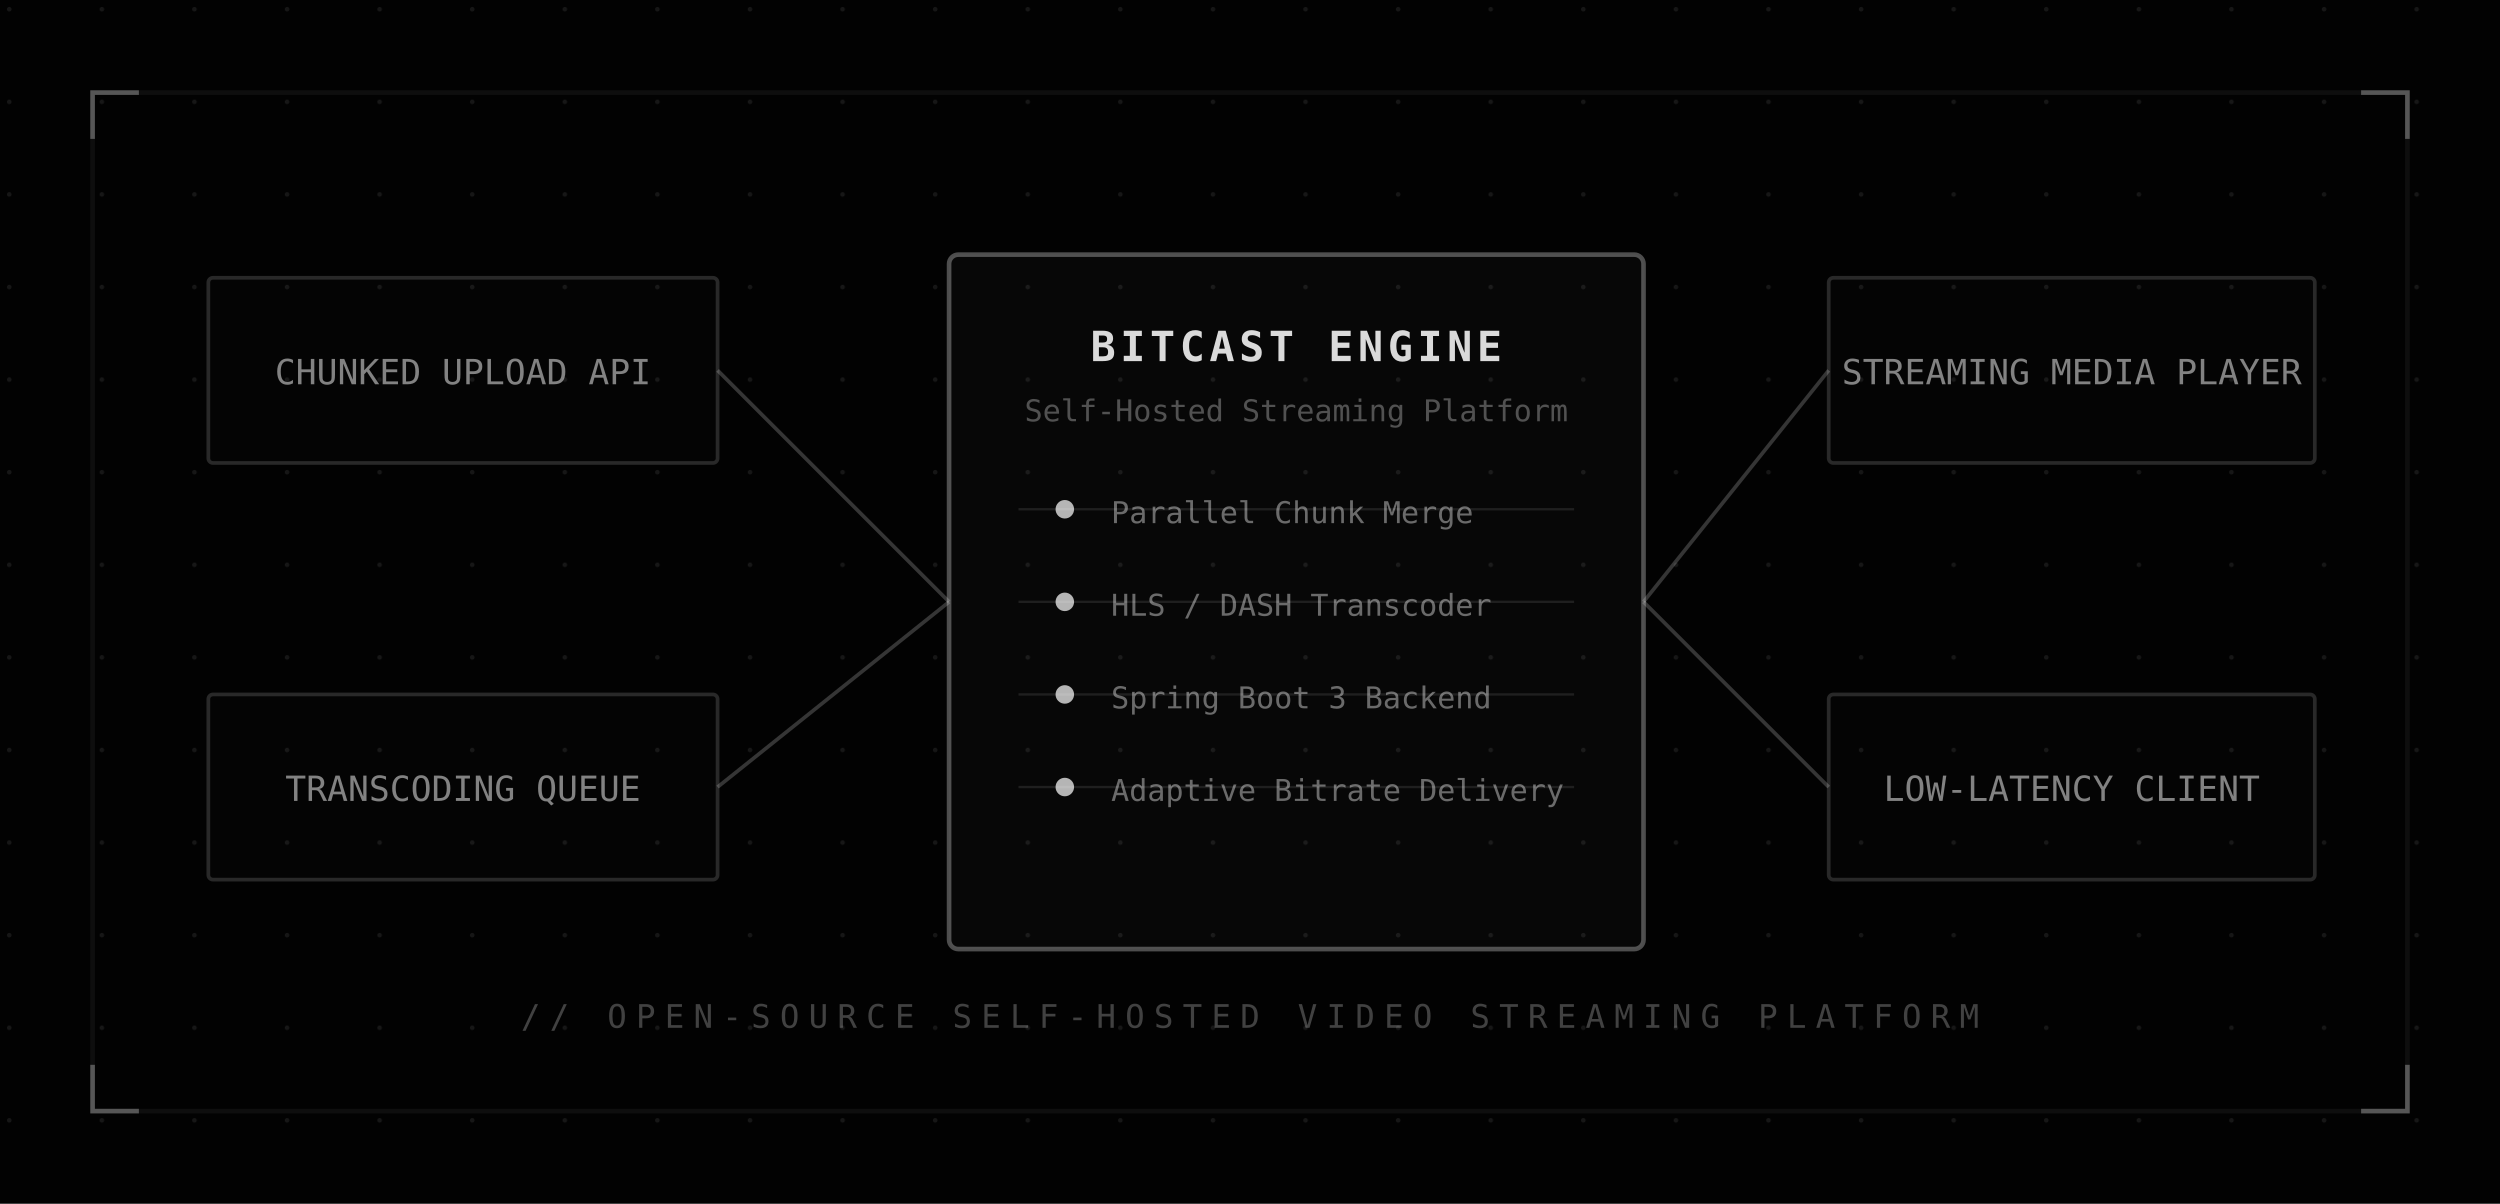
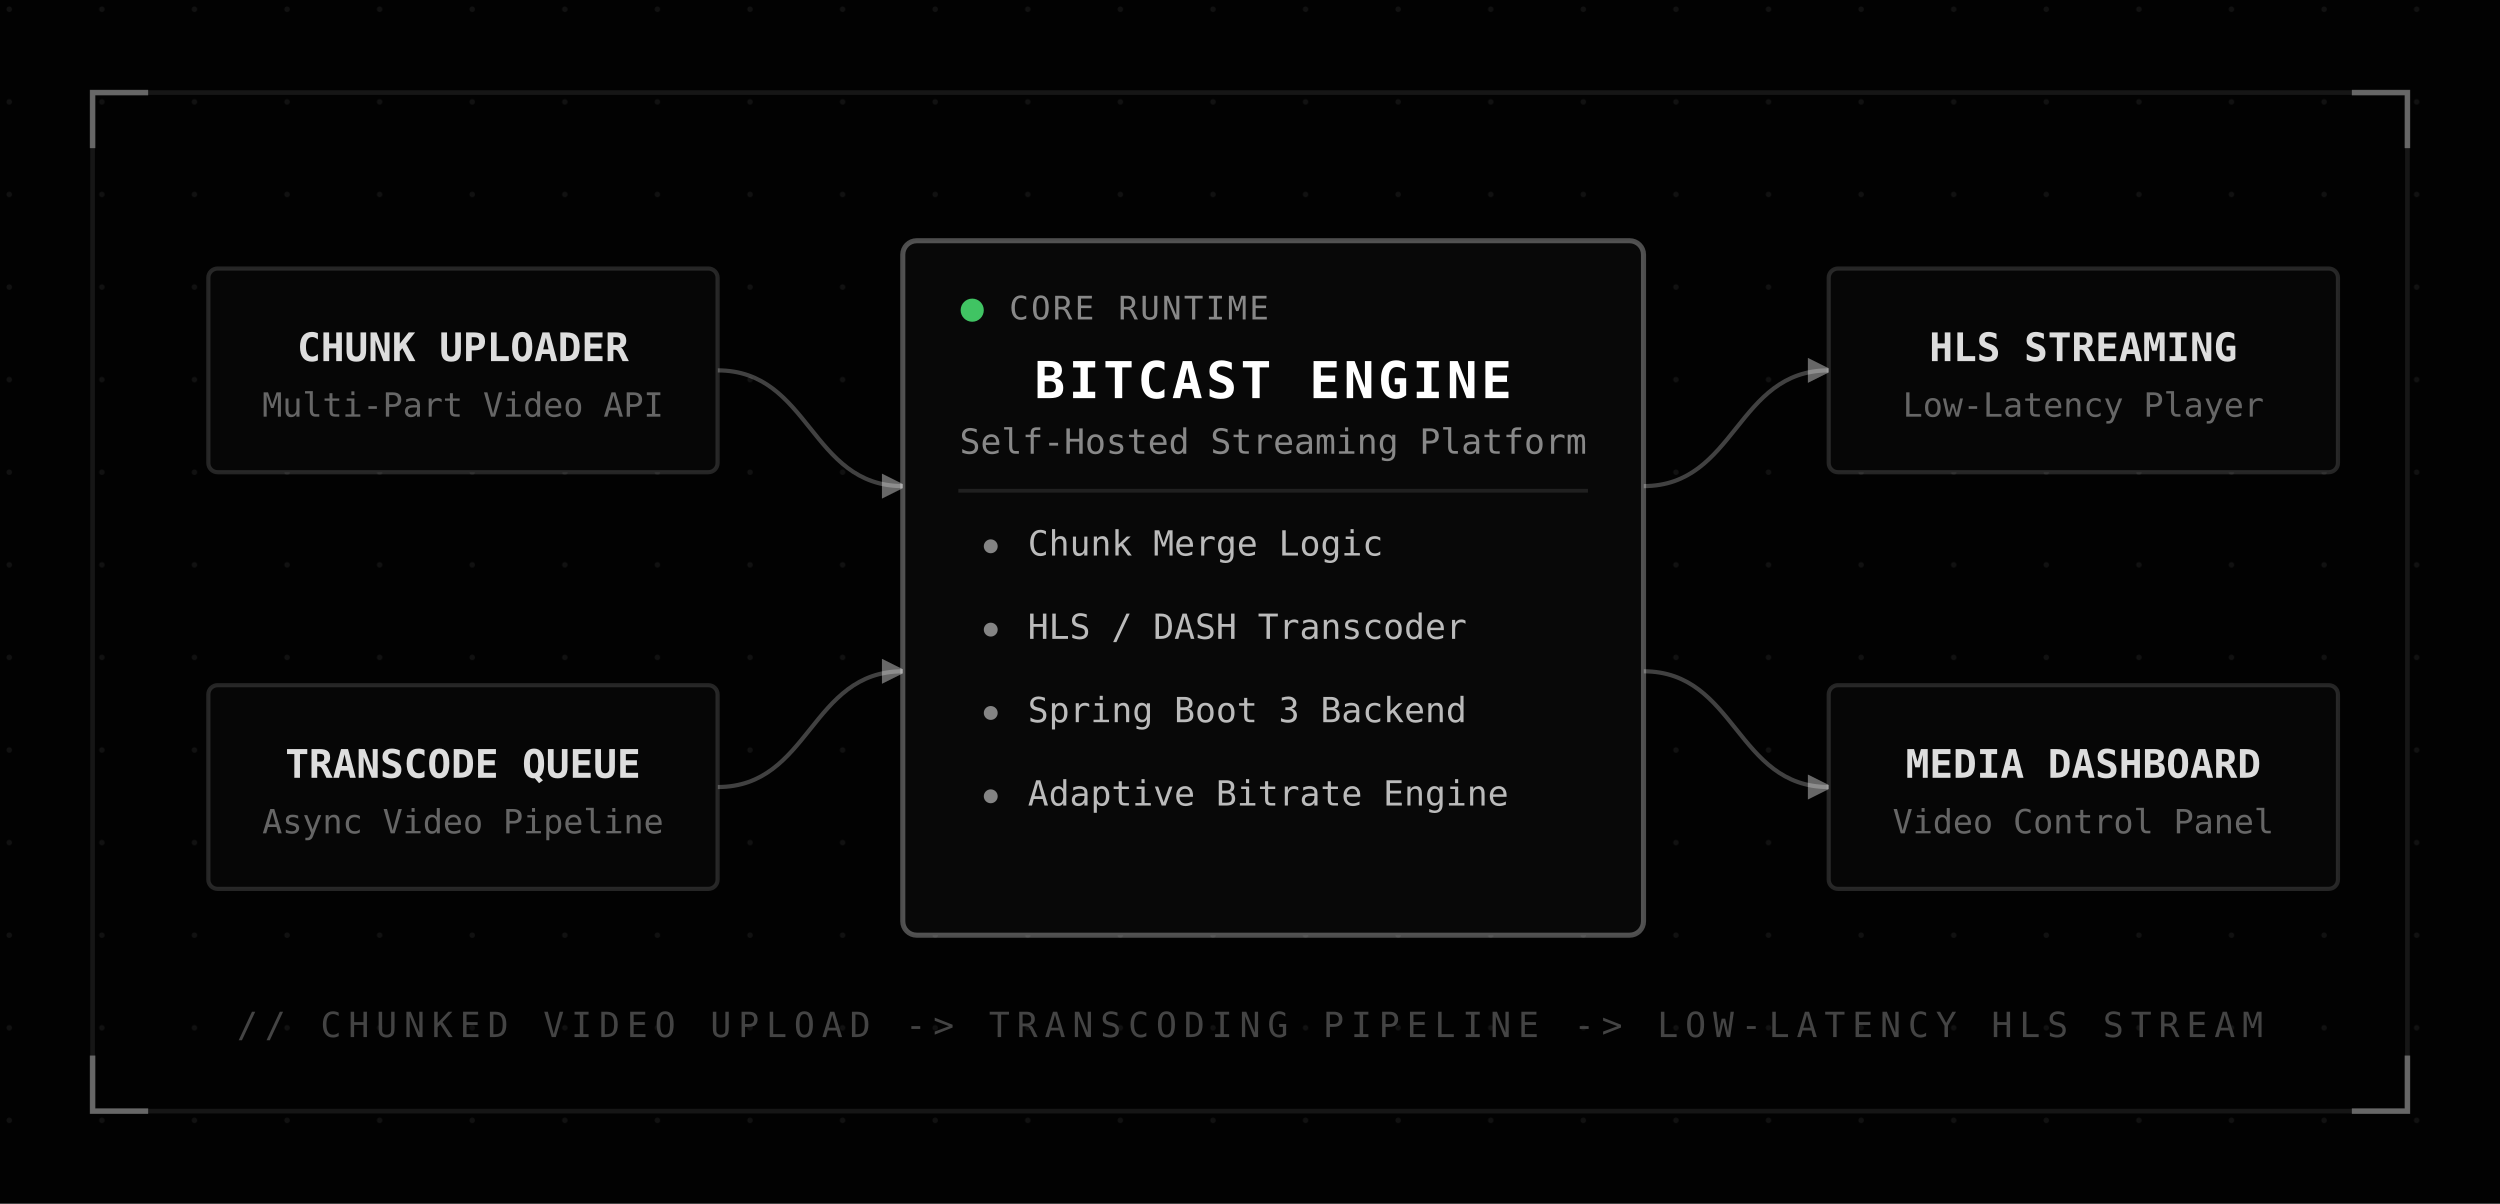
- <svg viewBox="0 0 540 260" class="w-full h-full" preserveAspectRatio="xMidYMid slice">
+ <svg xmlns="http://www.w3.org/2000/svg" viewBox="0 0 540 260" class="w-full h-full" preserveAspectRatio="xMidYMid slice">
  <defs>
    <pattern id="grid-dots-bitcast" width="20" height="20" patternUnits="userSpaceOnUse">
-       <circle cx="2" cy="2" r="0.5" fill="rgba(255,255,255,0.08)" />
+       <circle cx="2" cy="2" r="0.6" fill="rgba(255,255,255,0.06)" />
    </pattern>
+     <marker id="arrow-bitcast" viewBox="0 0 6 6" refX="5" refY="3" markerWidth="6" markerHeight="6" orient="auto-start-reverse">
+       <path d="M 0 0 L 6 3 L 0 6 z" fill="rgba(255,255,255,0.4)" />
+     </marker>
  </defs>
-   <rect width="540" height="260" fill="#020202" />
-   <rect width="540" height="260" fill="url(#grid-dots-bitcast)" />
-   <rect x="20" y="20" width="500" height="220" fill="none" stroke="rgba(255,255,255,0.05)" stroke-width="1" />
-   <path d="M 20 30 L 20 20 L 30 20" fill="none" stroke="rgba(255,255,255,0.3)" stroke-width="1" />
-   <path d="M 520 30 L 520 20 L 510 20" fill="none" stroke="rgba(255,255,255,0.3)" stroke-width="1" />
-   <path d="M 20 230 L 20 240 L 30 240" fill="none" stroke="rgba(255,255,255,0.3)" stroke-width="1" />
-   <path d="M 520 230 L 520 240 L 510 240" fill="none" stroke="rgba(255,255,255,0.3)" stroke-width="1" />
-   <g>
-     <rect x="45" y="60" width="110" height="40" rx="1" fill="rgba(255,255,255,0.01)" stroke="rgba(255,255,255,0.15)" stroke-width="0.8" />
-     <text x="100" y="83" text-anchor="middle" fill="rgba(255,255,255,0.5)" font-size="7.5" font-family="JetBrains Mono, monospace">CHUNKED UPLOAD API</text>
+   <g class="layer-background">
+     <rect width="540" height="260" fill="#020202" />
+     <rect width="540" height="260" fill="url(#grid-dots-bitcast)" />
  </g>
-   <g>
-     <rect x="45" y="150" width="110" height="40" rx="1" fill="rgba(255,255,255,0.01)" stroke="rgba(255,255,255,0.15)" stroke-width="0.8" />
-     <text x="100" y="173" text-anchor="middle" fill="rgba(255,255,255,0.5)" font-size="7.5" font-family="JetBrains Mono, monospace">TRANSCODING QUEUE</text>
+   <g class="layer-frame">
+     <rect x="20" y="20" width="500" height="220" fill="none" stroke="rgba(255,255,255,0.08)" stroke-width="1" />
+     <path d="M 20 32 L 20 20 L 32 20" fill="none" stroke="rgba(255,255,255,0.35)" stroke-width="1.2" />
+     <path d="M 520 32 L 520 20 L 508 20" fill="none" stroke="rgba(255,255,255,0.35)" stroke-width="1.2" />
+     <path d="M 20 228 L 20 240 L 32 240" fill="none" stroke="rgba(255,255,255,0.35)" stroke-width="1.2" />
+     <path d="M 520 228 L 520 240 L 508 240" fill="none" stroke="rgba(255,255,255,0.35)" stroke-width="1.2" />
  </g>
-   <path d="M 155 80 L 205 130" fill="none" stroke="rgba(255,255,255,0.2)" stroke-width="0.8" />
-   <path d="M 155 170 L 205 130" fill="none" stroke="rgba(255,255,255,0.2)" stroke-width="0.8" />
-   <rect x="205" y="55" width="150" height="150" rx="2" fill="rgba(255,255,255,0.02)" stroke="rgba(255,255,255,0.3)" stroke-width="1" />
-   <text x="280" y="78" text-anchor="middle" fill="rgba(255,255,255,0.85)" font-size="9" font-family="JetBrains Mono, monospace" font-weight="bold" letter-spacing="1">BITCAST ENGINE</text>
-   <text x="280" y="91" text-anchor="middle" fill="rgba(255,255,255,0.3)" font-size="6.5" font-family="JetBrains Mono, monospace">Self-Hosted Streaming Platform</text>
-   <g>
-     <line x1="220" y1="110" x2="340" y2="110" stroke="rgba(255,255,255,0.1)" stroke-width="0.5" />
-     <circle cx="230" cy="110" r="2" fill="rgba(255,255,255,0.7)" />
-     <text x="240" y="113" fill="rgba(255,255,255,0.4)" font-size="6.5" font-family="JetBrains Mono, monospace">Parallel Chunk Merge</text>
+   <g class="layer-connections">
+     <path d="M 155 80 C 175 80, 175 105, 195 105" fill="none" stroke="rgba(255,255,255,0.25)" stroke-width="0.9" marker-end="url(#arrow-bitcast)" />
+     <path d="M 155 170 C 175 170, 175 145, 195 145" fill="none" stroke="rgba(255,255,255,0.25)" stroke-width="0.9" marker-end="url(#arrow-bitcast)" />
+     <path d="M 355 105 C 375 105, 375 80, 395 80" fill="none" stroke="rgba(255,255,255,0.25)" stroke-width="0.9" marker-end="url(#arrow-bitcast)" />
+     <path d="M 355 145 C 375 145, 375 170, 395 170" fill="none" stroke="rgba(255,255,255,0.25)" stroke-width="0.9" marker-end="url(#arrow-bitcast)" />
  </g>
-   <g>
-     <line x1="220" y1="130" x2="340" y2="130" stroke="rgba(255,255,255,0.1)" stroke-width="0.5" />
-     <circle cx="230" cy="130" r="2" fill="rgba(255,255,255,0.7)" />
-     <text x="240" y="133" fill="rgba(255,255,255,0.4)" font-size="6.5" font-family="JetBrains Mono, monospace">HLS / DASH Transcoder</text>
+   <g class="layer-containers">
+     <rect x="45" y="58" width="110" height="44" rx="2" fill="#060606" stroke="rgba(255,255,255,0.14)" stroke-width="0.9" />
+     <text x="100" y="78" text-anchor="middle" fill="#dddddd" font-size="8.5" font-family="JetBrains Mono, monospace" font-weight="bold">CHUNK UPLOADER</text>
+     <text x="100" y="90" text-anchor="middle" fill="#666666" font-size="7.2" font-family="JetBrains Mono, monospace">Multi-Part Video API</text>
+     <rect x="45" y="148" width="110" height="44" rx="2" fill="#060606" stroke="rgba(255,255,255,0.14)" stroke-width="0.9" />
+     <text x="100" y="168" text-anchor="middle" fill="#dddddd" font-size="8.5" font-family="JetBrains Mono, monospace" font-weight="bold">TRANSCODE QUEUE</text>
+     <text x="100" y="180" text-anchor="middle" fill="#666666" font-size="7.2" font-family="JetBrains Mono, monospace">Async Video Pipeline</text>
+     <rect x="195" y="52" width="160" height="150" rx="3" fill="#080808" stroke="rgba(255,255,255,0.3)" stroke-width="1.1" />
+     <circle cx="210" cy="67" r="2.5" fill="#40c463" />
+     <text x="218" y="69" fill="#888888" font-size="7" font-family="JetBrains Mono, monospace" letter-spacing="0.5">CORE RUNTIME</text>
+     <text x="275" y="86" text-anchor="middle" fill="#ffffff" font-size="11" font-family="JetBrains Mono, monospace" font-weight="bold" letter-spacing="0.8">BITCAST ENGINE</text>
+     <text x="275" y="98" text-anchor="middle" fill="#888888" font-size="7.5" font-family="JetBrains Mono, monospace">Self-Hosted Streaming Platform</text>
+     <line x1="207" y1="106" x2="343" y2="106" stroke="rgba(255,255,255,0.1)" stroke-width="0.8" />
+     <g>
+       <circle cx="214" cy="118" r="1.5" fill="rgba(255,255,255,0.5)" />
+       <text x="222" y="120" fill="#bbbbbb" font-size="7.5" font-family="JetBrains Mono, monospace">Chunk Merge Logic</text>
+     </g>
+     <g>
+       <circle cx="214" cy="136" r="1.5" fill="rgba(255,255,255,0.5)" />
+       <text x="222" y="138" fill="#bbbbbb" font-size="7.5" font-family="JetBrains Mono, monospace">HLS / DASH Transcoder</text>
+     </g>
+     <g>
+       <circle cx="214" cy="154" r="1.5" fill="rgba(255,255,255,0.5)" />
+       <text x="222" y="156" fill="#bbbbbb" font-size="7.5" font-family="JetBrains Mono, monospace">Spring Boot 3 Backend</text>
+     </g>
+     <g>
+       <circle cx="214" cy="172" r="1.5" fill="rgba(255,255,255,0.5)" />
+       <text x="222" y="174" fill="#bbbbbb" font-size="7.5" font-family="JetBrains Mono, monospace">Adaptive Bitrate Engine</text>
+     </g>
+     <rect x="395" y="58" width="110" height="44" rx="2" fill="#060606" stroke="rgba(255,255,255,0.14)" stroke-width="0.9" />
+     <text x="450" y="78" text-anchor="middle" fill="#dddddd" font-size="8.5" font-family="JetBrains Mono, monospace" font-weight="bold">HLS STREAMING</text>
+     <text x="450" y="90" text-anchor="middle" fill="#666666" font-size="7.2" font-family="JetBrains Mono, monospace">Low-Latency Player</text>
+     <rect x="395" y="148" width="110" height="44" rx="2" fill="#060606" stroke="rgba(255,255,255,0.14)" stroke-width="0.9" />
+     <text x="450" y="168" text-anchor="middle" fill="#dddddd" font-size="8.5" font-family="JetBrains Mono, monospace" font-weight="bold">MEDIA DASHBOARD</text>
+     <text x="450" y="180" text-anchor="middle" fill="#666666" font-size="7.2" font-family="JetBrains Mono, monospace">Video Control Panel</text>
  </g>
-   <g>
-     <line x1="220" y1="150" x2="340" y2="150" stroke="rgba(255,255,255,0.1)" stroke-width="0.5" />
-     <circle cx="230" cy="150" r="2" fill="rgba(255,255,255,0.7)" />
-     <text x="240" y="153" fill="rgba(255,255,255,0.4)" font-size="6.5" font-family="JetBrains Mono, monospace">Spring Boot 3 Backend</text>
+   <g class="layer-footer">
+     <text x="270" y="224" text-anchor="middle" fill="#444444" font-size="7.5" font-family="JetBrains Mono, monospace" letter-spacing="1.5">// CHUNKED VIDEO UPLOAD -&gt; TRANSCODING PIPELINE -&gt; LOW-LATENCY HLS STREAM</text>
  </g>
-   <g>
-     <line x1="220" y1="170" x2="340" y2="170" stroke="rgba(255,255,255,0.1)" stroke-width="0.5" />
-     <circle cx="230" cy="170" r="2" fill="rgba(255,255,255,0.7)" />
-     <text x="240" y="173" fill="rgba(255,255,255,0.4)" font-size="6.5" font-family="JetBrains Mono, monospace">Adaptive Bitrate Delivery</text>
-   </g>
-   <path d="M 355 130 L 395 80" fill="none" stroke="rgba(255,255,255,0.2)" stroke-width="0.8" />
-   <path d="M 355 130 L 395 170" fill="none" stroke="rgba(255,255,255,0.2)" stroke-width="0.8" />
-   <g>
-     <rect x="395" y="60" width="105" height="40" rx="1" fill="rgba(255,255,255,0.01)" stroke="rgba(255,255,255,0.15)" stroke-width="0.8" />
-     <text x="447.5" y="83" text-anchor="middle" fill="rgba(255,255,255,0.5)" font-size="7.5" font-family="JetBrains Mono, monospace">STREAMING MEDIA PLAYER</text>
-   </g>
-   <g>
-     <rect x="395" y="150" width="105" height="40" rx="1" fill="rgba(255,255,255,0.01)" stroke="rgba(255,255,255,0.15)" stroke-width="0.8" />
-     <text x="447.5" y="173" text-anchor="middle" fill="rgba(255,255,255,0.5)" font-size="7.5" font-family="JetBrains Mono, monospace">LOW-LATENCY CLIENT</text>
-   </g>
-   <text x="270" y="222" text-anchor="middle" fill="rgba(255,255,255,0.25)" font-size="7" font-family="JetBrains Mono, monospace" letter-spacing="2">// OPEN-SOURCE SELF-HOSTED VIDEO STREAMING PLATFORM</text>
</svg>
